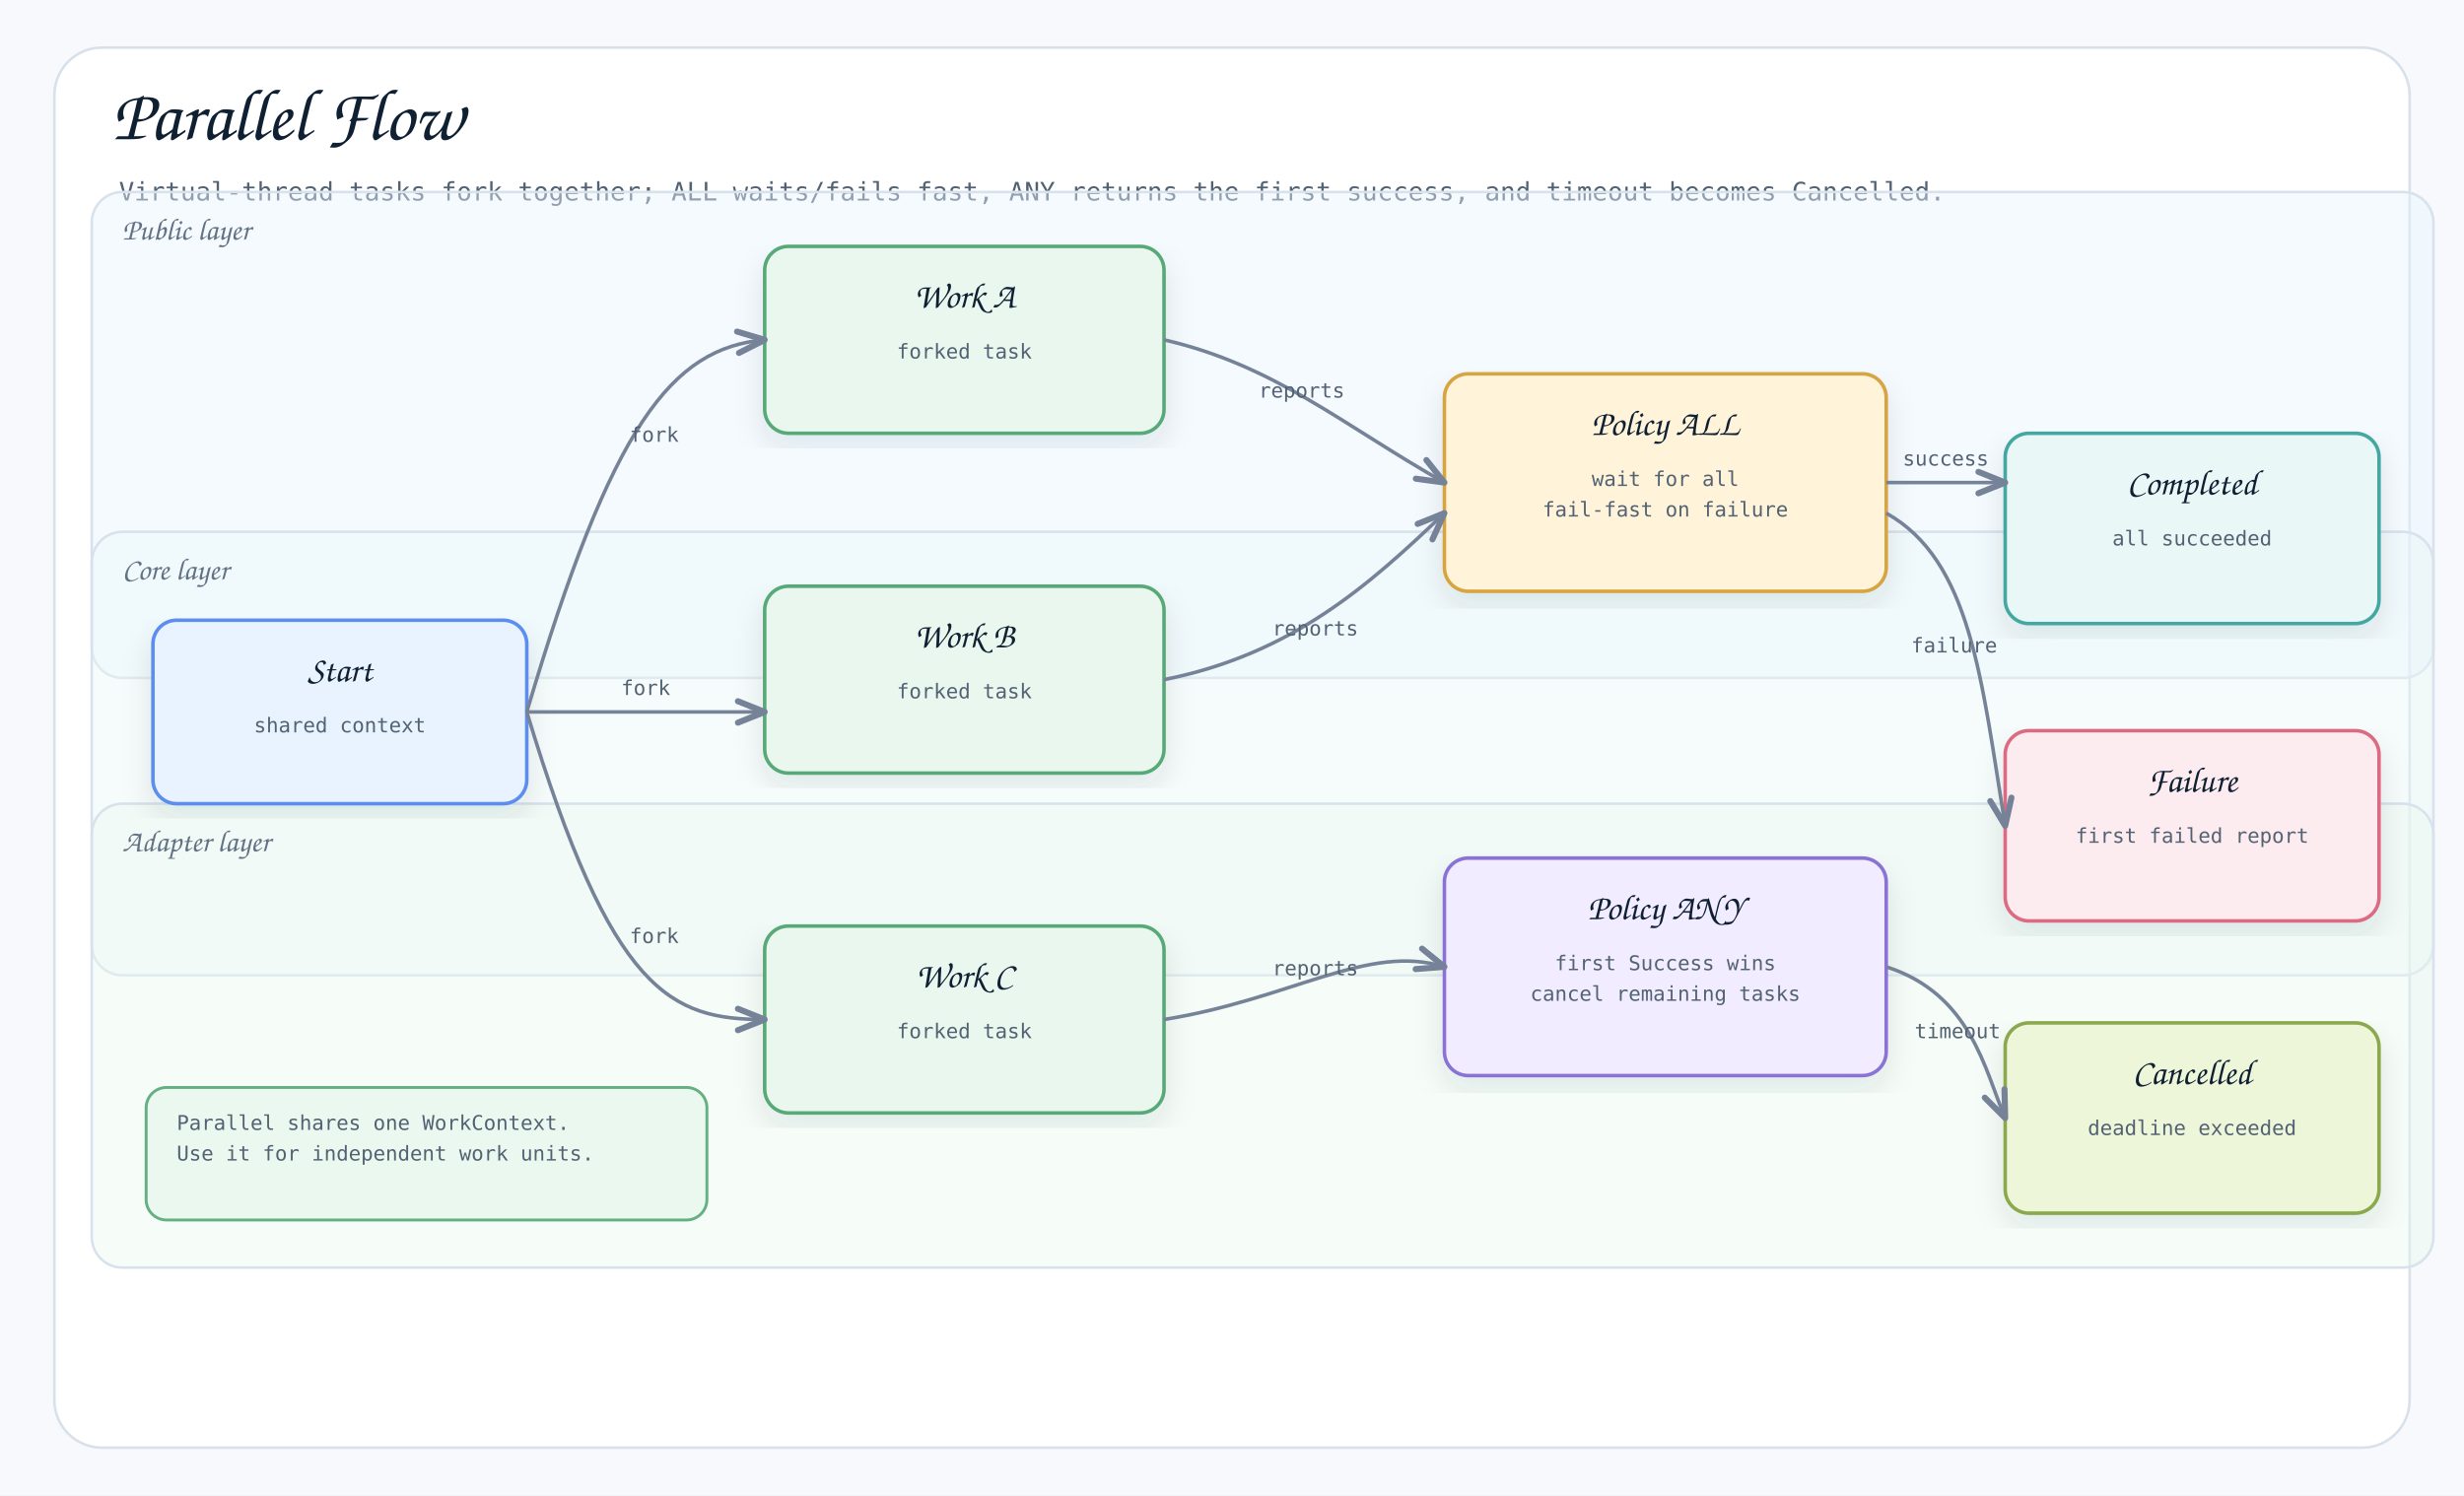
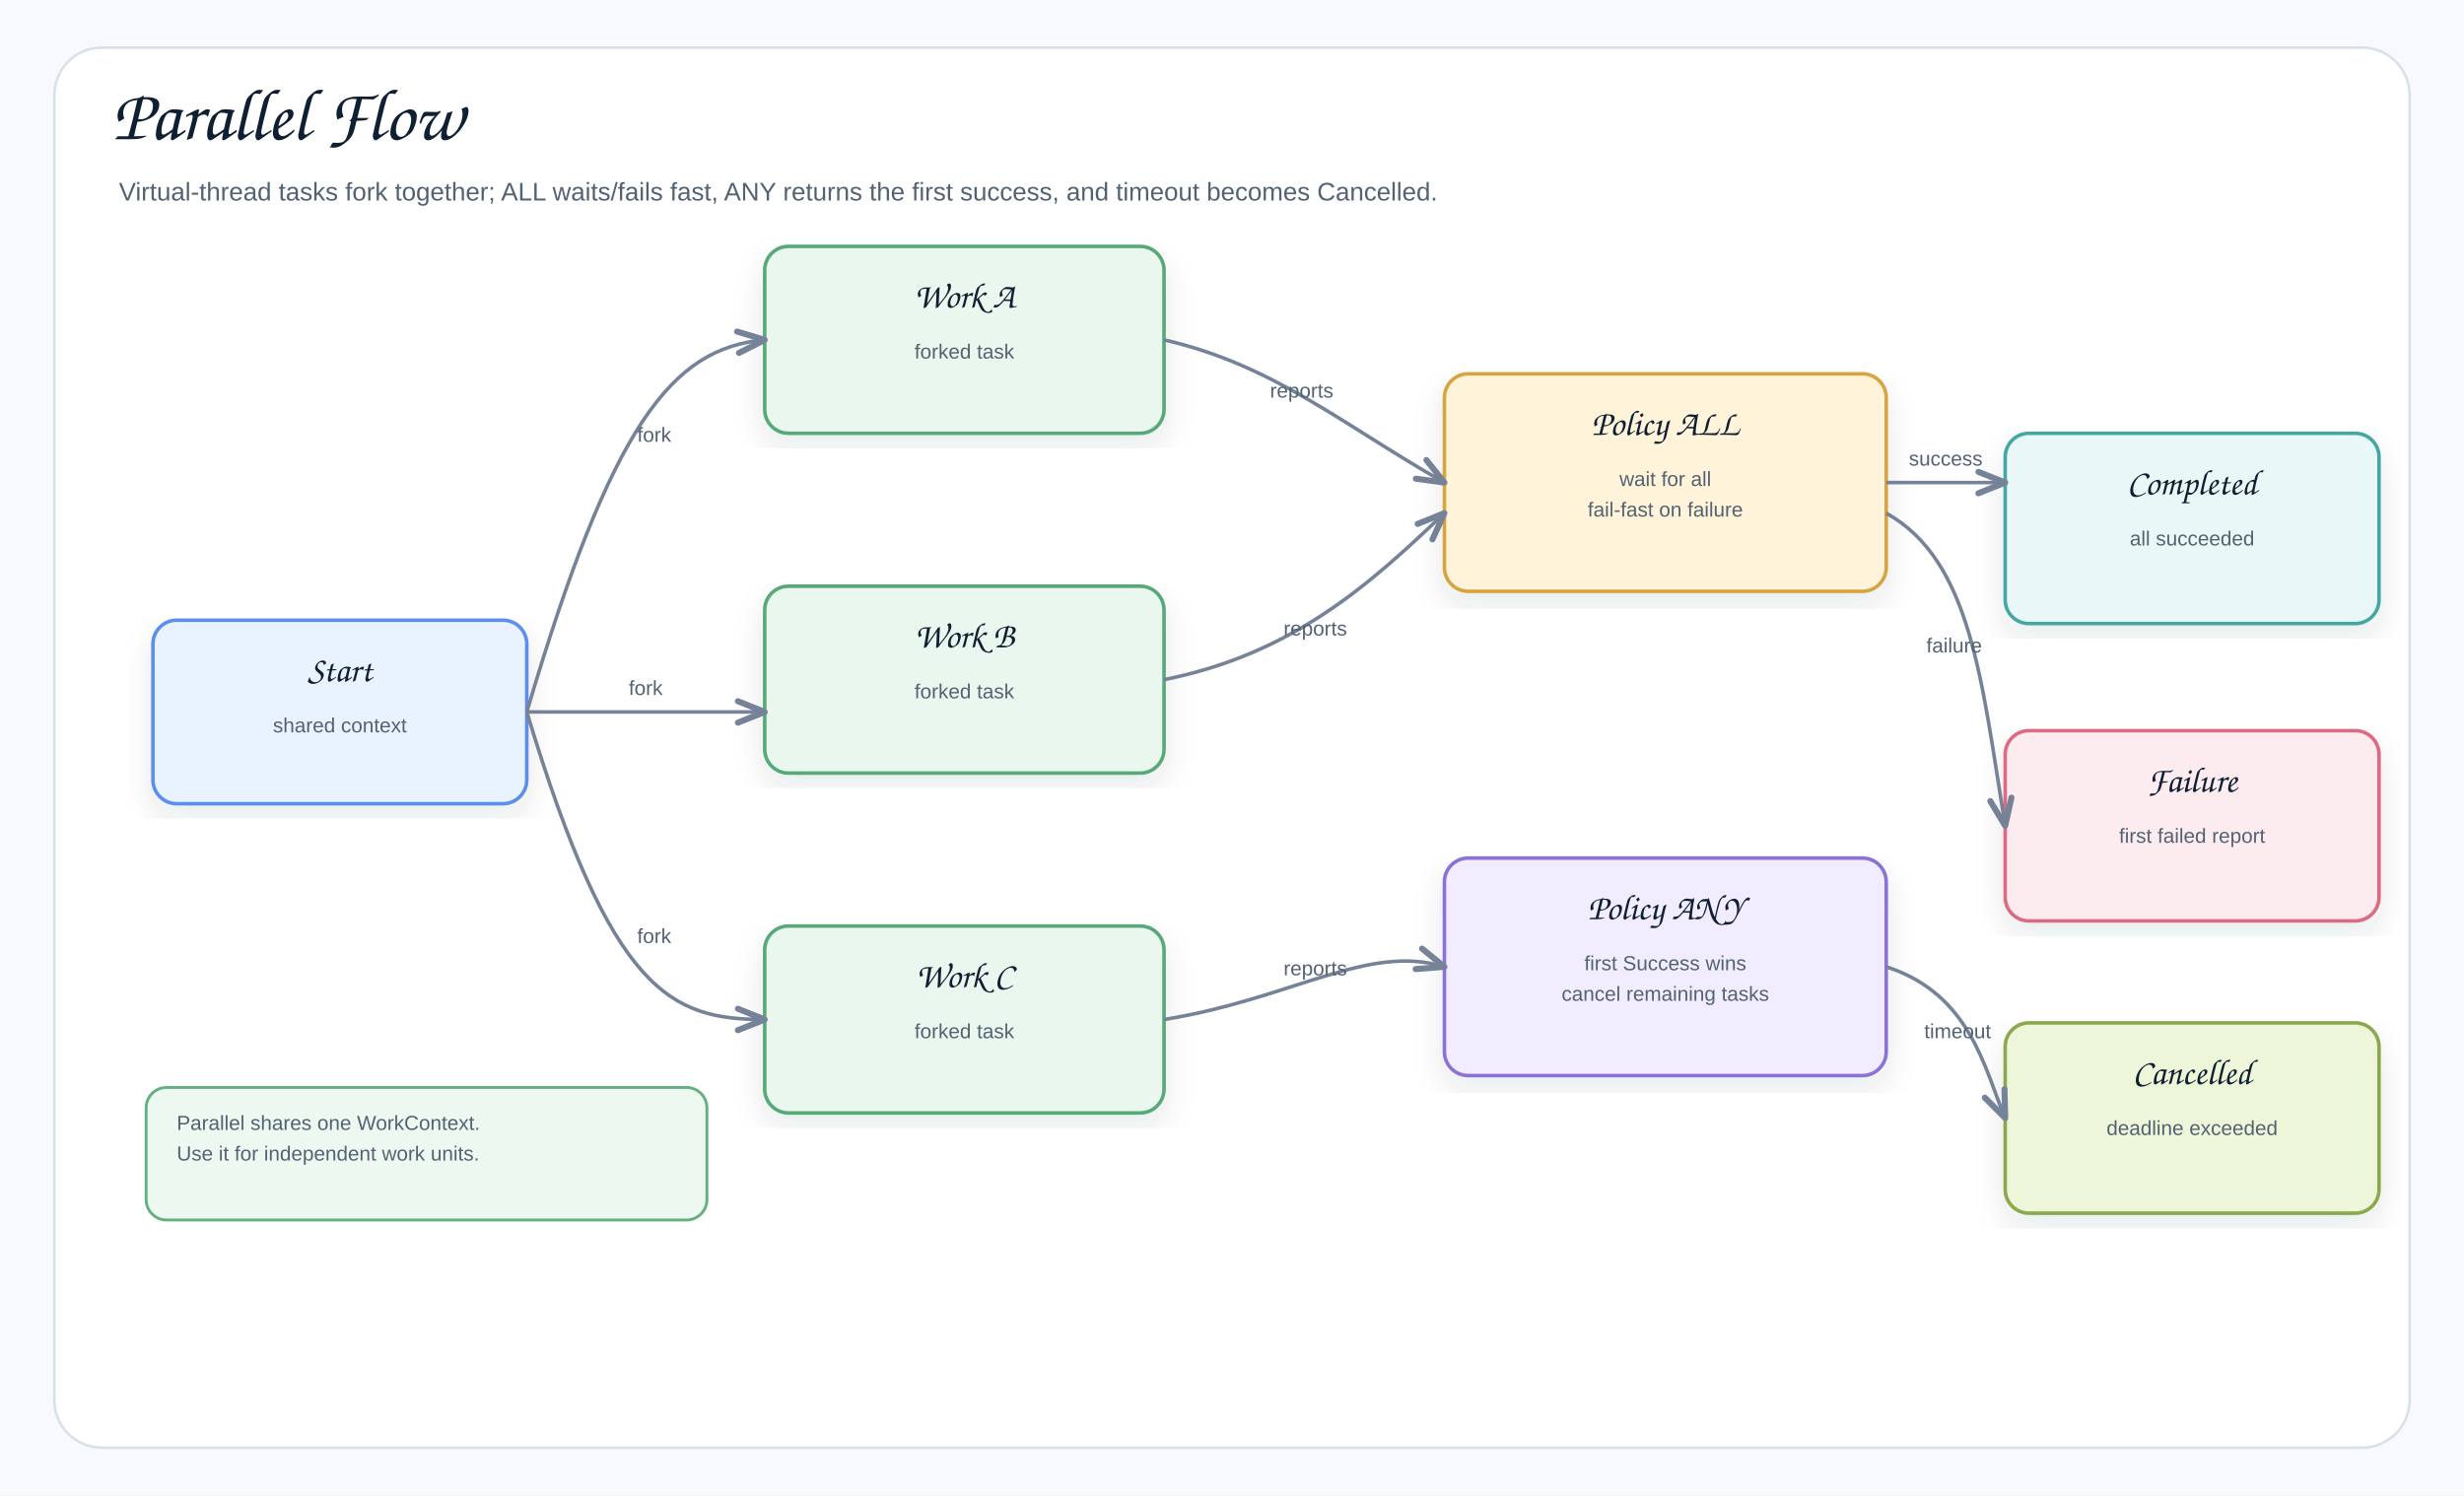
<svg xmlns="http://www.w3.org/2000/svg" width="1450" height="880" viewBox="0 0 1450 880" role="img" aria-label="Parallel Flow">
  <defs>
    <filter id="shadow" x="-8%" y="-8%" width="116%" height="116%">
      <feDropShadow dx="0" dy="8" stdDeviation="9" flood-color="#1f2937" flood-opacity="0.10" />
    </filter>
    <marker id="openArrow" markerWidth="10" markerHeight="8" refX="8.5" refY="4" orient="auto" markerUnits="strokeWidth">
      <path d="M 1 1 L 8.5 4 L 1 7" fill="none" stroke="#758297" stroke-width="1.7" stroke-linecap="round" stroke-linejoin="round" />
    </marker>
    <marker id="smallArrow" markerWidth="8" markerHeight="7" refX="7" refY="3.5" orient="auto" markerUnits="strokeWidth">
      <path d="M 1 1 L 7 3.5 L 1 6" fill="none" stroke="#758297" stroke-width="1.5" stroke-linecap="round" stroke-linejoin="round" />
    </marker>
    <style>
    .canvas{fill:#f7f9fc}.frame{fill:#fff;stroke:#d8e0ea;stroke-width:1.5}
-     .title{font-family:"Architects Daughter","Comic Mono","Comic Sans MS","Comic Sans",cursive;font-size:43px;font-weight:400;fill:#102033}
-     .subtitle{font-family:"Comic Mono","Comic Sans MS","Comic Sans",monospace;font-size:15px;font-weight:400;fill:#536273}
-     .label{font-family:"Architects Daughter","Comic Mono","Comic Sans MS","Comic Sans",cursive;font-size:25px;font-weight:400;fill:#102033}
-     .smallLabel{font-family:"Architects Daughter","Comic Mono","Comic Sans MS","Comic Sans",cursive;font-size:21px;font-weight:400;fill:#102033}
-     .mono{font-family:"Comic Mono","Comic Sans MS","Comic Sans",monospace;font-size:12px;font-weight:400;fill:#102033}
-     .small{font-family:"Comic Mono","Comic Sans MS","Comic Sans",monospace;font-size:12px;font-weight:400;fill:#536273}
-     .strong{font-family:"Comic Mono","Comic Sans MS","Comic Sans",monospace;font-size:13px;font-weight:400;fill:#102033}
-     .edgeLabel{font-family:"Comic Mono","Comic Sans MS","Comic Sans",monospace;font-size:12px;font-weight:400;fill:#536273}
+     .title{font-family:"Architects Daughter","Comic Sans MS","Comic Sans",cursive;font-size:43px;font-weight:400;fill:#102033}
+     .subtitle{font-family:"Comic Sans MS","Comic Sans","Comic Neue",Arial,sans-serif;font-size:15px;font-weight:400;fill:#536273}
+     .label{font-family:"Architects Daughter","Comic Sans MS","Comic Sans",cursive;font-size:25px;font-weight:400;fill:#102033}
+     .smallLabel{font-family:"Architects Daughter","Comic Sans MS","Comic Sans",cursive;font-size:21px;font-weight:400;fill:#102033}
+     .mono{font-family:"Comic Sans MS","Comic Sans","Comic Neue",Arial,sans-serif;font-size:12px;font-weight:400;fill:#102033}
+     .small{font-family:"Comic Sans MS","Comic Sans","Comic Neue",Arial,sans-serif;font-size:12px;font-weight:400;fill:#536273}
+     .strong{font-family:"Comic Sans MS","Comic Sans","Comic Neue",Arial,sans-serif;font-size:13px;font-weight:400;fill:#102033}
+     .edgeLabel{font-family:"Comic Sans MS","Comic Sans","Comic Neue",Arial,sans-serif;font-size:12px;font-weight:400;fill:#536273}
    .card{stroke-width:2.1;filter:url(#shadow)}.soft{stroke-width:1.7}.line{stroke:#758297;stroke-width:2.1;fill:none;marker-end:url(#openArrow)}
    .thinLine{stroke:#758297;stroke-width:1.8;fill:none;marker-end:url(#smallArrow)}
    .dashed{stroke:#758297;stroke-width:2;stroke-dasharray:7 6;fill:none;marker-end:url(#openArrow)}
    .plainLine{stroke:#758297;stroke-width:2.1;fill:none}
- 
-       /* README_LAYER_BANDS:START */
-       .readmeLayerBand{fill-opacity:.42;stroke:#D7E2EC;stroke-width:1.5}
-       .readmeLayerLabel{font-family:"Architects Daughter","Comic Mono","Comic Sans MS","Comic Sans",cursive;font-size:18px;fill:#627184;font-weight:400}
-       /* README_LAYER_BANDS:END */
-     </style>
+   </style>
  </defs>
  <rect class="canvas" width="1450" height="880" />
  <rect class="frame" x="32" y="28" width="1386" height="824" rx="28" />
  <text class="title" x="66" y="82">Parallel Flow</text>
  <text class="subtitle" x="70" y="118">Virtual-thread tasks fork together; ALL waits/fails fast, ANY returns the first success, and timeout becomes Cancelled.</text>
-   <g id="readme-layer-bands">
-     <g id="readme-layer-1">
-       <rect class="readmeLayerBand" x="54" y="113" width="1378" height="286" rx="18" fill="#E8F3FF" />
-       <text class="readmeLayerLabel" x="72" y="141">Public layer</text>
-     </g>
-     <g id="readme-layer-2">
-       <rect class="readmeLayerBand" x="54" y="313" width="1378" height="261" rx="18" fill="#E9F7F6" />
-       <text class="readmeLayerLabel" x="72" y="341">Core layer</text>
-     </g>
-     <g id="readme-layer-3">
-       <rect class="readmeLayerBand" x="54" y="473" width="1378" height="273" rx="18" fill="#EAF7EF" />
-       <text class="readmeLayerLabel" x="72" y="501">Adapter layer</text>
-     </g>
-   </g>
  <g>
    <rect class="card" x="90" y="365" width="220" height="108" rx="14" fill="#E8F3FF" stroke="#5B8DEF" />
    <text class="smallLabel" x="200" y="401" text-anchor="middle">Start</text>
    <text class="small" x="200" y="431" text-anchor="middle">shared context</text>
  </g>
  <g>
    <rect class="card" x="450" y="145" width="235" height="110" rx="14" fill="#EAF7EF" stroke="#58A978" />
    <text class="smallLabel" x="567.5" y="181" text-anchor="middle">Work A</text>
    <text class="small" x="567.5" y="211" text-anchor="middle">forked task</text>
  </g>
  <g>
    <rect class="card" x="450" y="345" width="235" height="110" rx="14" fill="#EAF7EF" stroke="#58A978" />
    <text class="smallLabel" x="567.5" y="381" text-anchor="middle">Work B</text>
    <text class="small" x="567.5" y="411" text-anchor="middle">forked task</text>
  </g>
  <g>
    <rect class="card" x="450" y="545" width="235" height="110" rx="14" fill="#EAF7EF" stroke="#58A978" />
    <text class="smallLabel" x="567.5" y="581" text-anchor="middle">Work C</text>
    <text class="small" x="567.5" y="611" text-anchor="middle">forked task</text>
  </g>
  <g>
    <rect class="card" x="850" y="220" width="260" height="128" rx="14" fill="#FFF3D9" stroke="#D6A441" />
    <text class="smallLabel" x="980" y="256" text-anchor="middle">Policy ALL</text>
    <text class="small" x="980" y="286" text-anchor="middle">wait for all</text>
    <text class="small" x="980" y="304" text-anchor="middle">fail-fast on failure</text>
  </g>
  <g>
    <rect class="card" x="850" y="505" width="260" height="128" rx="14" fill="#F1ECFF" stroke="#8A72D6" />
    <text class="smallLabel" x="980" y="541" text-anchor="middle">Policy ANY</text>
    <text class="small" x="980" y="571" text-anchor="middle">first Success wins</text>
    <text class="small" x="980" y="589" text-anchor="middle">cancel remaining tasks</text>
  </g>
  <g>
    <rect class="card" x="1180" y="255" width="220" height="112" rx="14" fill="#E9F7F6" stroke="#45A7A1" />
    <text class="smallLabel" x="1290" y="291" text-anchor="middle">Completed</text>
    <text class="small" x="1290" y="321" text-anchor="middle">all succeeded</text>
  </g>
  <g>
    <rect class="card" x="1180" y="430" width="220" height="112" rx="14" fill="#FDECEF" stroke="#DC6B82" />
    <text class="smallLabel" x="1290" y="466" text-anchor="middle">Failure</text>
    <text class="small" x="1290" y="496" text-anchor="middle">first failed report</text>
  </g>
  <g>
    <rect class="card" x="1180" y="602" width="220" height="112" rx="14" fill="#EEF6D9" stroke="#8BA84D" />
    <text class="smallLabel" x="1290" y="638" text-anchor="middle">Cancelled</text>
    <text class="small" x="1290" y="668" text-anchor="middle">deadline exceeded</text>
  </g>
  <path class="line" d="M310 419 C360 250 395 205 450 200" />
  <text class="edgeLabel" x="385" y="260" text-anchor="middle">fork</text>
  <path class="line" d="M310 419 H450" />
  <text class="edgeLabel" x="380" y="409" text-anchor="middle">fork</text>
  <path class="line" d="M310 419 C360 585 395 600 450 600" />
  <text class="edgeLabel" x="385" y="555" text-anchor="middle">fork</text>
  <path class="line" d="M685 200 C750 215 790 250 850 284" />
  <text class="edgeLabel" x="766" y="234" text-anchor="middle">reports</text>
  <path class="line" d="M685 400 C760 385 805 345 850 302" />
  <text class="edgeLabel" x="774" y="374" text-anchor="middle">reports</text>
  <path class="line" d="M685 600 C760 588 805 555 850 569" />
  <text class="edgeLabel" x="774" y="574" text-anchor="middle">reports</text>
  <path class="line" d="M1110 284 H1180" />
  <text class="edgeLabel" x="1145" y="274" text-anchor="middle">success</text>
  <path class="line" d="M1110 302 C1160 330 1166 400 1180 486" />
  <text class="edgeLabel" x="1150" y="384" text-anchor="middle">failure</text>
  <path class="line" d="M1110 569 C1160 585 1168 630 1180 658" />
  <text class="edgeLabel" x="1152" y="611" text-anchor="middle">timeout</text>
  <g>
    <rect class="soft" x="86" y="640" width="330" height="78" rx="12" fill="#EAF7EF" stroke="#58A978" opacity="0.92" />
    <text class="small" x="104" y="665" text-anchor="start">Parallel shares one WorkContext.</text>
    <text class="small" x="104" y="683" text-anchor="start">Use it for independent work units.</text>
  </g>
</svg>
